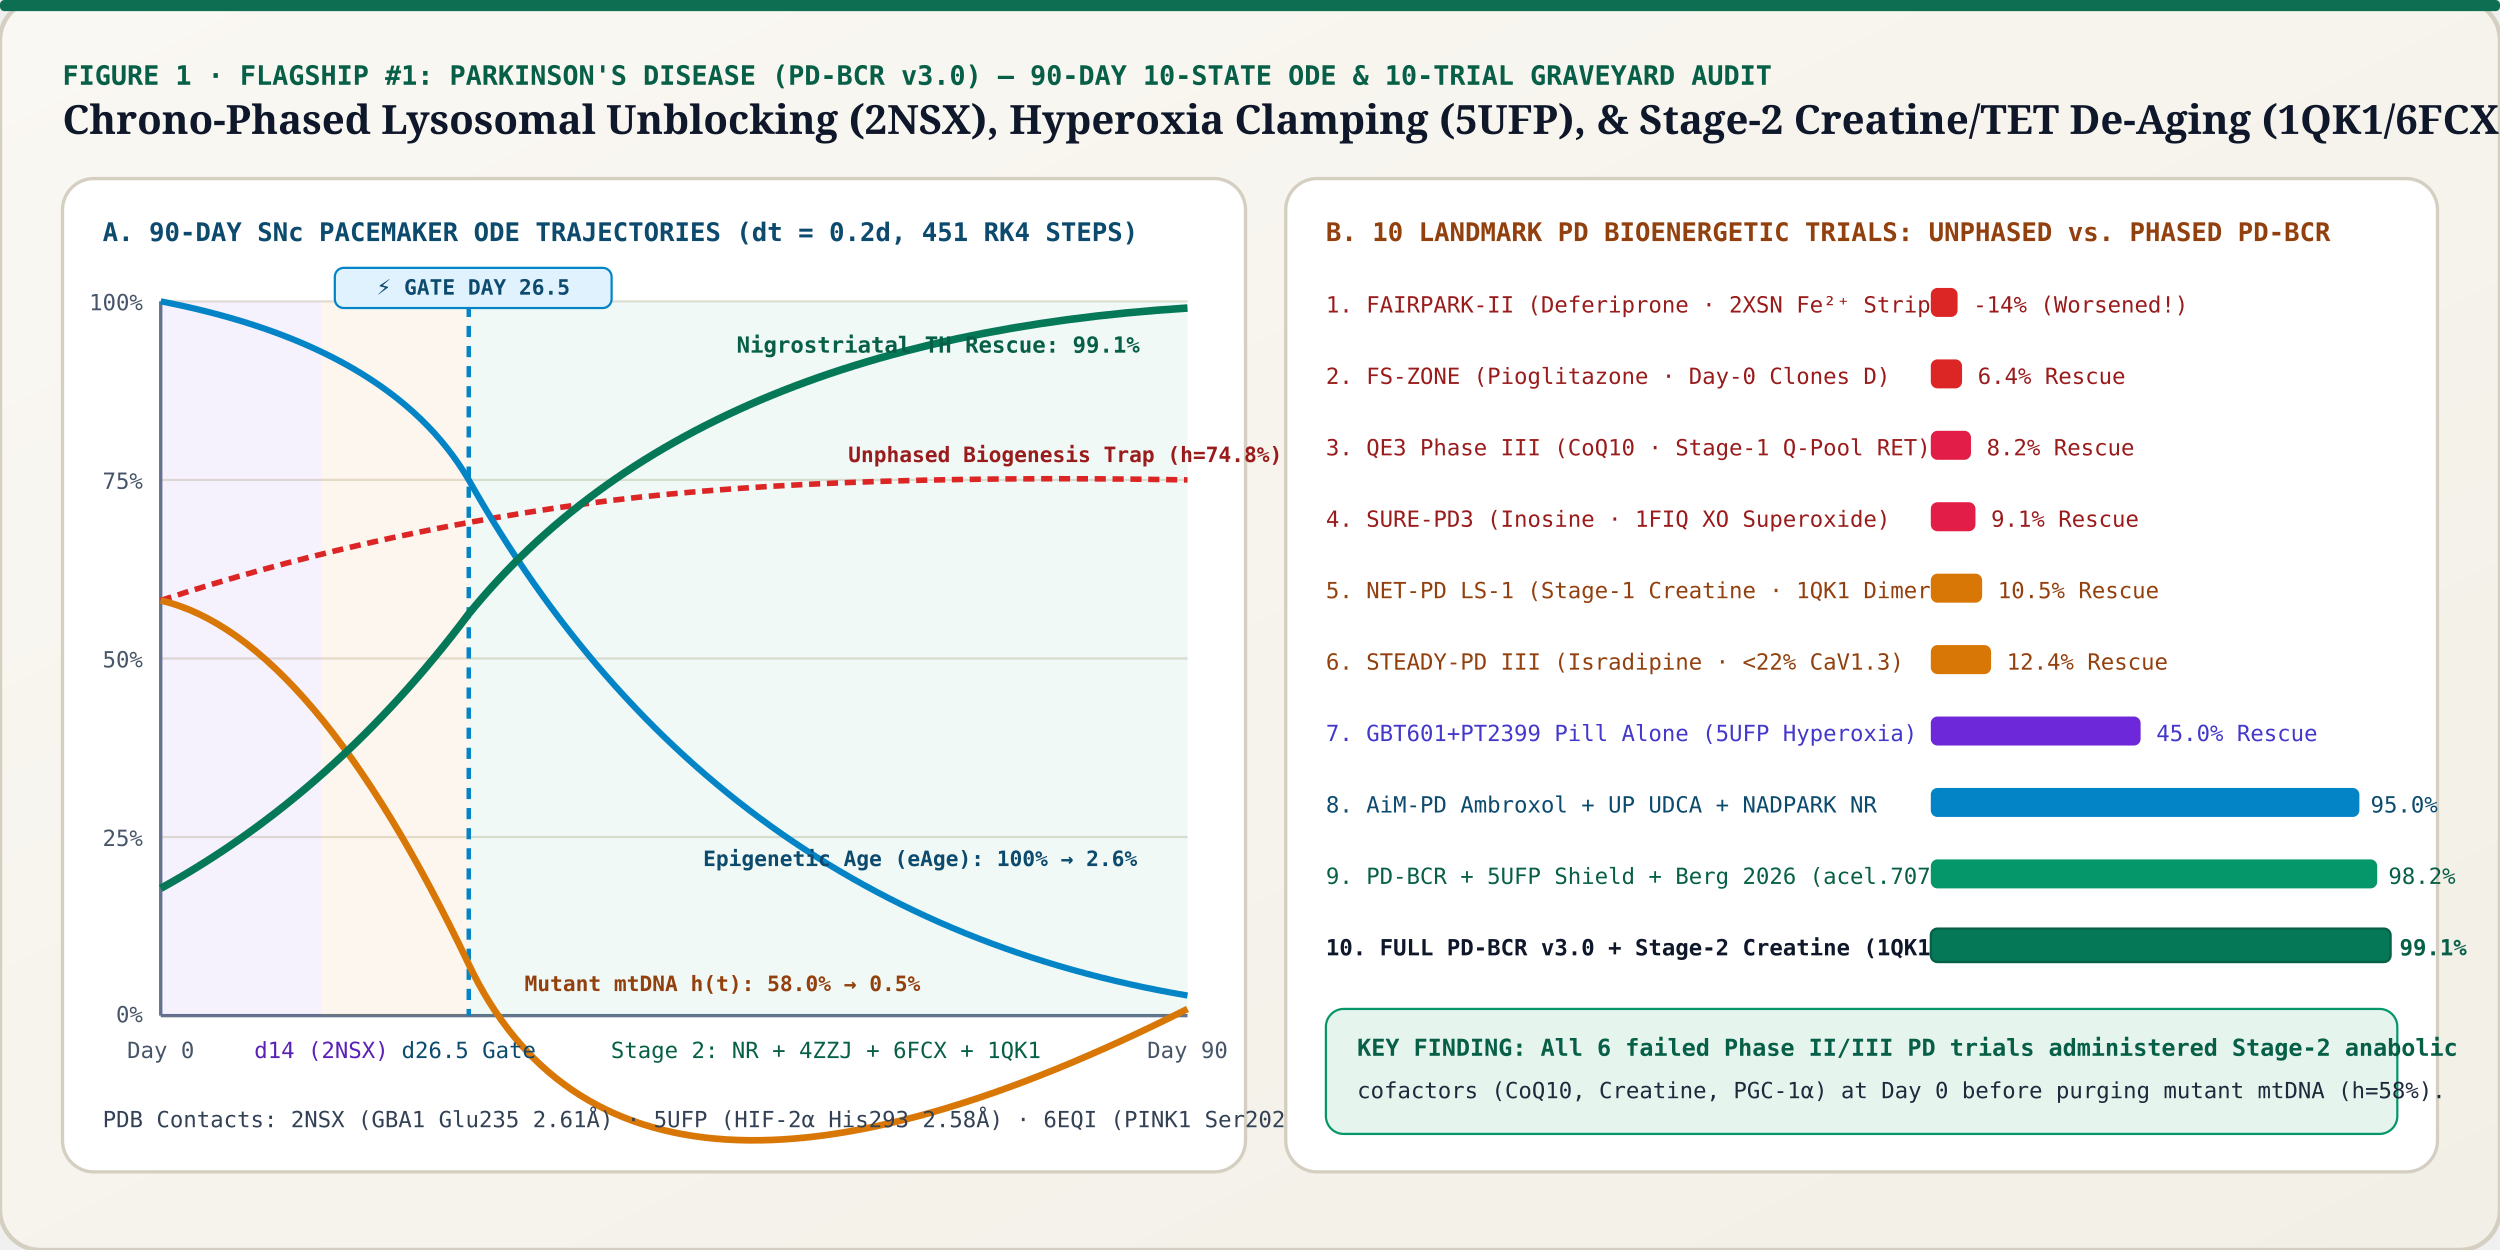
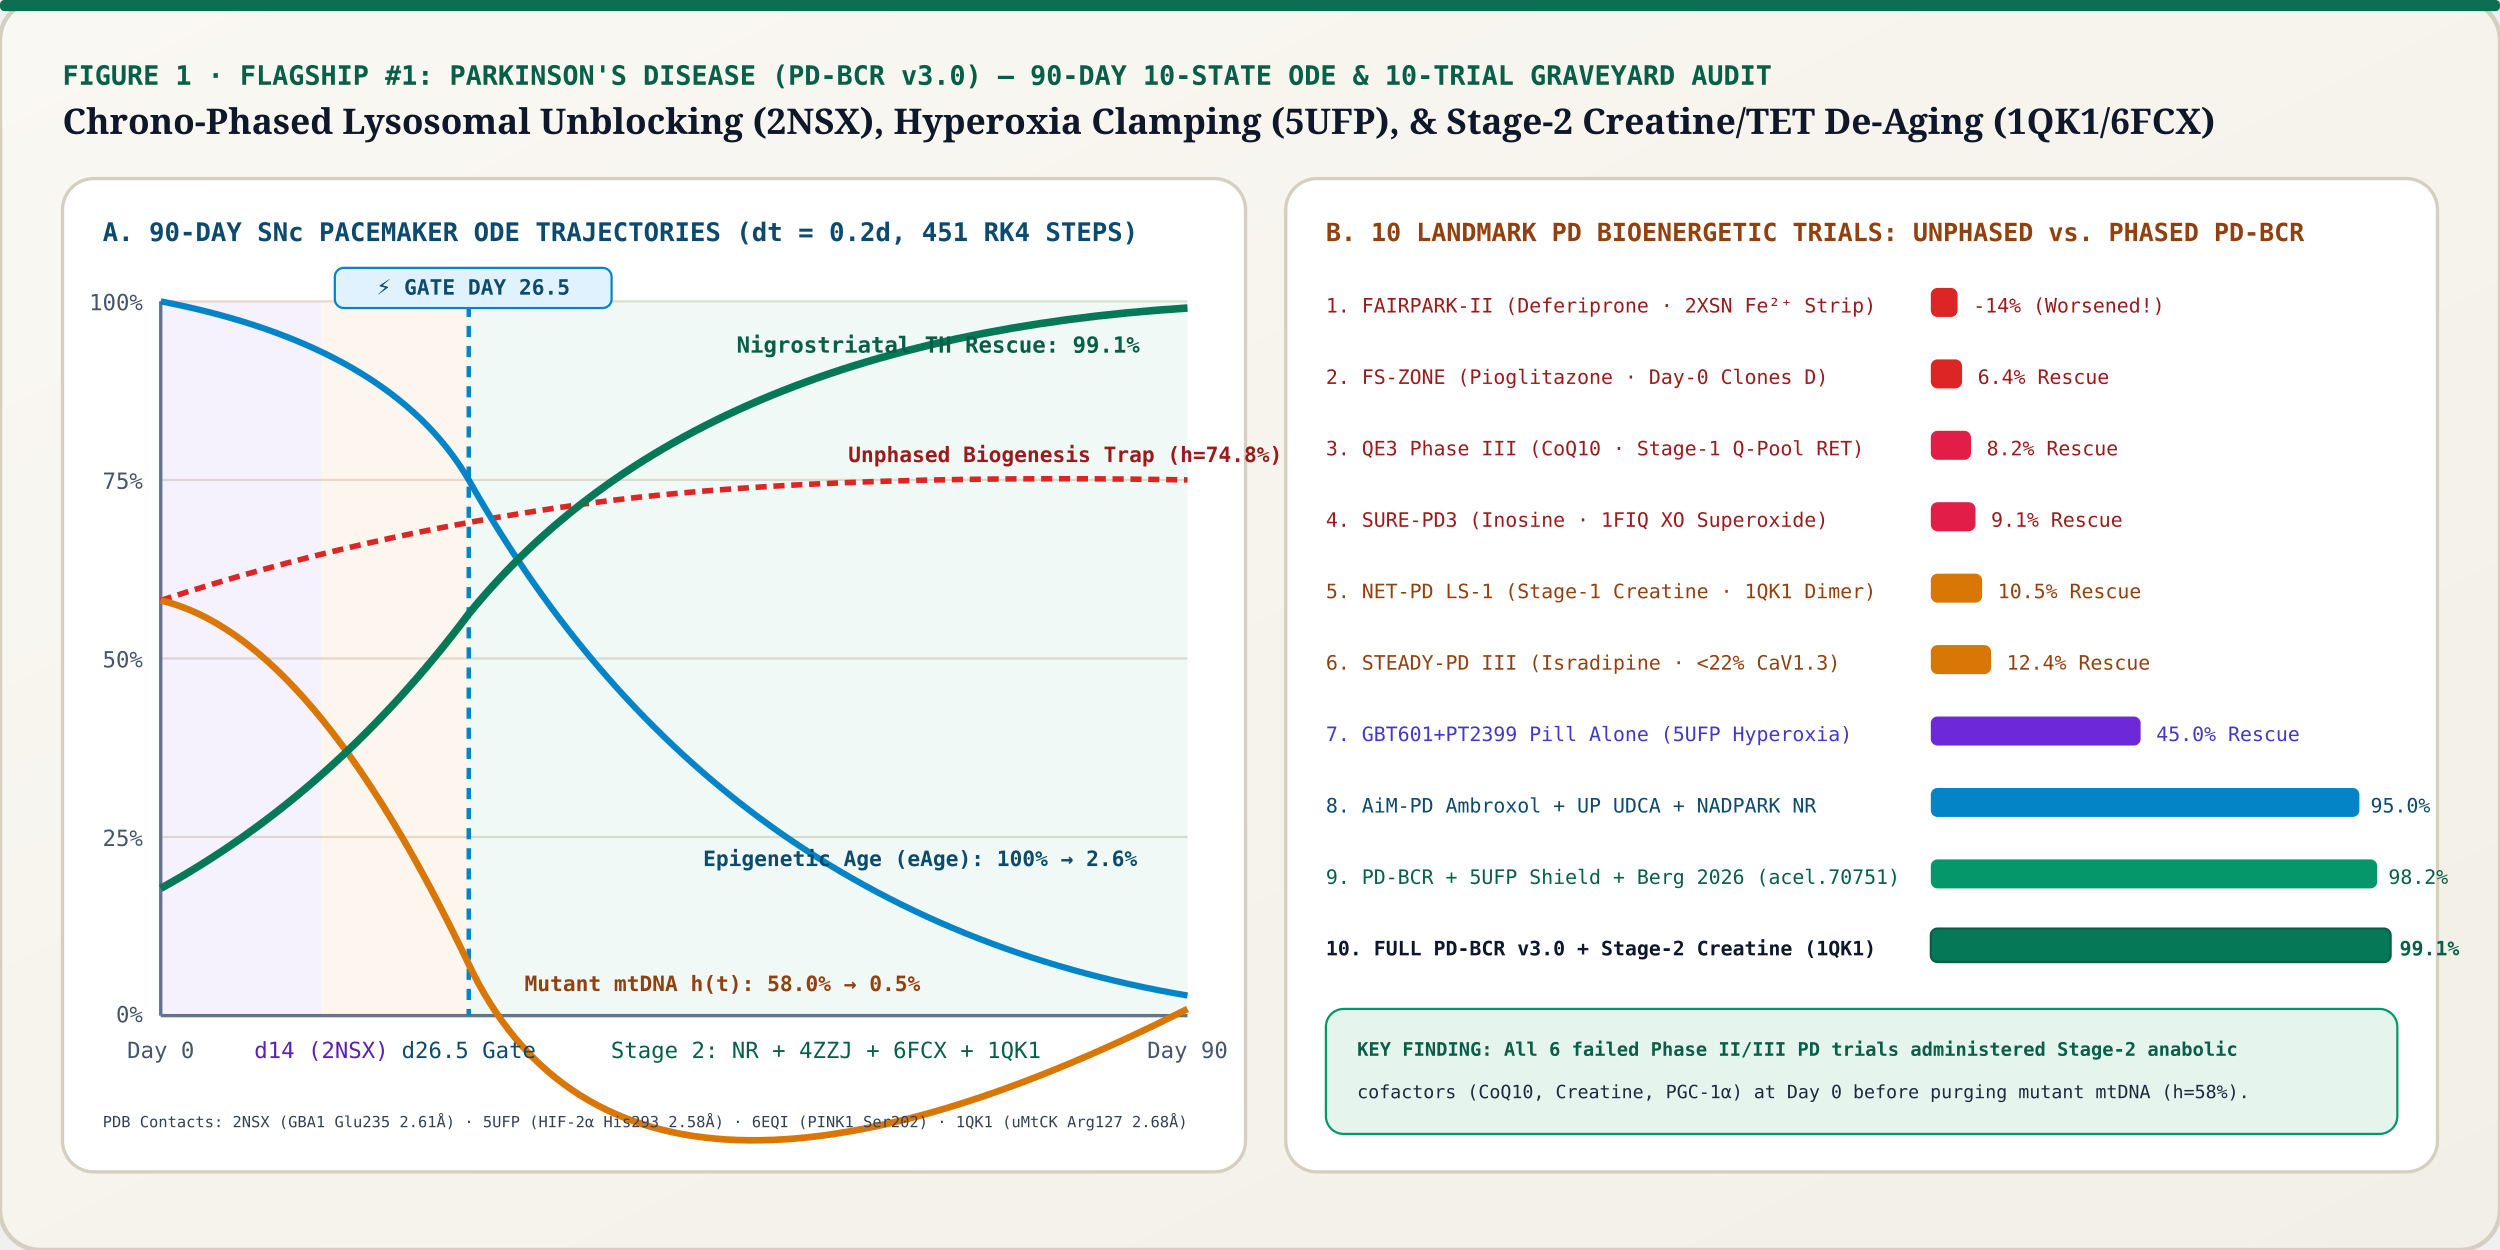
<svg xmlns="http://www.w3.org/2000/svg" viewBox="0 0 1120 560" width="1120" height="560">
  <defs>
    <linearGradient id="bg1" x1="0" y1="0" x2="1" y2="1">
      <stop offset="0%" stop-color="#faf8f3" />
      <stop offset="100%" stop-color="#f2efe6" />
    </linearGradient>
  </defs>
  <rect width="1120" height="560" rx="18" fill="url(#bg1)" stroke="#d5cfc2" stroke-width="2" />
  <rect x="0" y="0" width="1120" height="5" rx="2" fill="#0d6e52" />
  <text x="28" y="38" fill="#065f46" font-family="ui-monospace, monospace" font-size="12" font-weight="bold">FIGURE 1 · FLAGSHIP #1: PARKINSON'S DISEASE (PD-BCR v3.0) — 90-DAY 10-STATE ODE &amp; 10-TRIAL GRAVEYARD AUDIT</text>
-   <text x="28" y="60" fill="#0f172a" font-family="Georgia, serif" font-size="18" font-weight="bold">Chrono-Phased Lysosomal Unblocking (2NSX), Hyperoxia Clamping (5UFP), &amp; Stage-2 Creatine/TET De-Aging (1QK1/6FCX)</text>
+   <text x="28" y="60" fill="#0f172a" font-family="Georgia, serif" font-size="15.8" font-weight="bold">Chrono-Phased Lysosomal Unblocking (2NSX), Hyperoxia Clamping (5UFP), &amp; Stage-2 Creatine/TET De-Aging (1QK1/6FCX)</text>
  <rect x="28" y="80" width="530" height="445" rx="14" fill="#ffffff" stroke="#d5cfc2" stroke-width="1.5" />
  <text x="46" y="108" fill="#0c4a6e" font-family="ui-monospace, monospace" font-size="11.5" font-weight="bold">A. 90-DAY SNc PACEMAKER ODE TRAJECTORIES (dt = 0.2d, 451 RK4 STEPS)</text>
  <line x1="72" y1="135" x2="532" y2="135" stroke="#e5e0d5" stroke-width="1" />
  <line x1="72" y1="215" x2="532" y2="215" stroke="#e5e0d5" stroke-width="1" />
  <line x1="72" y1="295" x2="532" y2="295" stroke="#e5e0d5" stroke-width="1" />
  <line x1="72" y1="375" x2="532" y2="375" stroke="#e5e0d5" stroke-width="1" />
  <line x1="72" y1="455" x2="532" y2="455" stroke="#64748b" stroke-width="1.5" />
  <line x1="72" y1="135" x2="72" y2="455" stroke="#64748b" stroke-width="1.5" />
  <text x="64" y="139" text-anchor="end" fill="#475569" font-family="ui-monospace, monospace" font-size="10">100%</text>
  <text x="64" y="219" text-anchor="end" fill="#475569" font-family="ui-monospace, monospace" font-size="10">75%</text>
  <text x="64" y="299" text-anchor="end" fill="#475569" font-family="ui-monospace, monospace" font-size="10">50%</text>
  <text x="64" y="379" text-anchor="end" fill="#475569" font-family="ui-monospace, monospace" font-size="10">25%</text>
  <text x="64" y="458" text-anchor="end" fill="#475569" font-family="ui-monospace, monospace" font-size="10">0%</text>
  <rect x="72" y="135" width="72" height="320" fill="#6d28d9" fill-opacity="0.06" />
  <rect x="144" y="135" width="66" height="320" fill="#d97706" fill-opacity="0.07" />
  <rect x="210" y="135" width="322" height="320" fill="#059669" fill-opacity="0.06" />
  <line x1="210" y1="128" x2="210" y2="455" stroke="#0284c7" stroke-width="2" stroke-dasharray="5,4" />
  <rect x="150" y="120" width="124" height="18" rx="4" fill="#e0f2fe" stroke="#0284c7" stroke-width="1" />
  <text x="212" y="132" text-anchor="middle" fill="#0c4a6e" font-family="ui-monospace, monospace" font-size="9.5" font-weight="bold">⚡ GATE DAY 26.5</text>
  <path d="M 72 269 Q 160 240, 260 226 T 532 215" fill="none" stroke="#dc2626" stroke-width="2.5" stroke-dasharray="5,3" />
  <text x="380" y="207" fill="#991b1b" font-family="ui-monospace, monospace" font-size="9.5" font-weight="bold">Unphased Biogenesis Trap (h=74.8%)</text>
  <path d="M 72 269 Q 140 285, 210 432 T 532 452" fill="none" stroke="#d97706" stroke-width="3" />
  <text x="235" y="444" fill="#92400e" font-family="ui-monospace, monospace" font-size="9.5" font-weight="bold">Mutant mtDNA h(t): 58.0% → 0.5%</text>
  <path d="M 72 135 Q 175 155, 210 215 Q 320 410, 532 446" fill="none" stroke="#0284c7" stroke-width="2.8" />
  <text x="315" y="388" fill="#0c4a6e" font-family="ui-monospace, monospace" font-size="9.5" font-weight="bold">Epigenetic Age (eAge): 100% → 2.6%</text>
  <path d="M 72 398 Q 150 355, 210 275 Q 310 152, 532 138" fill="none" stroke="#047857" stroke-width="3.4" />
  <text x="330" y="158" fill="#065f46" font-family="ui-monospace, monospace" font-size="10" font-weight="bold">Nigrostriatal TH Rescue: 99.1%</text>
  <text x="72" y="474" text-anchor="middle" fill="#475569" font-family="ui-monospace, monospace" font-size="10">Day 0</text>
  <text x="144" y="474" text-anchor="middle" fill="#5b21b6" font-family="ui-monospace, monospace" font-size="10">d14 (2NSX)</text>
  <text x="210" y="474" text-anchor="middle" fill="#0c4a6e" font-family="ui-monospace, monospace" font-size="10">d26.5 Gate</text>
  <text x="370" y="474" text-anchor="middle" fill="#065f46" font-family="ui-monospace, monospace" font-size="10">Stage 2: NR + 4ZZJ + 6FCX + 1QK1</text>
  <text x="532" y="474" text-anchor="middle" fill="#475569" font-family="ui-monospace, monospace" font-size="10">Day 90</text>
-   <text x="46" y="505" fill="#334155" font-family="ui-monospace, monospace" font-size="10">PDB Contacts: 2NSX (GBA1 Glu235 2.61Å) · 5UFP (HIF-2α His293 2.58Å) · 6EQI (PINK1 Ser202) · 1QK1 (uMtCK Arg127 2.68Å)</text>
+   <text x="46" y="505" fill="#334155" font-family="ui-monospace, monospace" font-size="6.9">PDB Contacts: 2NSX (GBA1 Glu235 2.61Å) · 5UFP (HIF-2α His293 2.58Å) · 6EQI (PINK1 Ser202) · 1QK1 (uMtCK Arg127 2.68Å)</text>
  <rect x="576" y="80" width="516" height="445" rx="14" fill="#ffffff" stroke="#d5cfc2" stroke-width="1.5" />
-   <text x="594" y="108" fill="#92400e" font-family="ui-monospace, monospace" font-size="11.5" font-weight="bold">B. 10 LANDMARK PD BIOENERGETIC TRIALS: UNPHASED vs. PHASED PD-BCR</text>
-   <g font-family="ui-monospace, monospace" font-size="10">
+   <text x="594" y="108" fill="#92400e" font-family="ui-monospace, monospace" font-size="11.2" font-weight="bold">B. 10 LANDMARK PD BIOENERGETIC TRIALS: UNPHASED vs. PHASED PD-BCR</text>
+   <g font-family="ui-monospace, monospace" font-size="8.9">
    <text x="594" y="140" fill="#991b1b">1. FAIRPARK-II (Deferiprone · 2XSN Fe²⁺ Strip)</text>
    <rect x="865" y="129" width="12" height="13" rx="3" fill="#dc2626" />
    <text x="884" y="140" fill="#991b1b">-14% (Worsened!)</text>
    <text x="594" y="172" fill="#991b1b">2. FS-ZONE (Pioglitazone · Day-0 Clones D)</text>
    <rect x="865" y="161" width="14" height="13" rx="3" fill="#dc2626" />
    <text x="886" y="172" fill="#991b1b">6.4% Rescue</text>
    <text x="594" y="204" fill="#991b1b">3. QE3 Phase III (CoQ10 · Stage-1 Q-Pool RET)</text>
    <rect x="865" y="193" width="18" height="13" rx="3" fill="#e11d48" />
    <text x="890" y="204" fill="#991b1b">8.2% Rescue</text>
    <text x="594" y="236" fill="#991b1b">4. SURE-PD3 (Inosine · 1FIQ XO Superoxide)</text>
    <rect x="865" y="225" width="20" height="13" rx="3" fill="#e11d48" />
    <text x="892" y="236" fill="#991b1b">9.1% Rescue</text>
    <text x="594" y="268" fill="#92400e">5. NET-PD LS-1 (Stage-1 Creatine · 1QK1 Dimer)</text>
    <rect x="865" y="257" width="23" height="13" rx="3" fill="#d97706" />
    <text x="895" y="268" fill="#92400e">10.5% Rescue</text>
    <text x="594" y="300" fill="#92400e">6. STEADY-PD III (Isradipine · &lt;22% CaV1.3)</text>
    <rect x="865" y="289" width="27" height="13" rx="3" fill="#d97706" />
    <text x="899" y="300" fill="#92400e">12.4% Rescue</text>
    <text x="594" y="332" fill="#4338ca">7. GBT601+PT2399 Pill Alone (5UFP Hyperoxia)</text>
    <rect x="865" y="321" width="94" height="13" rx="3" fill="#6d28d9" />
    <text x="966" y="332" fill="#4338ca">45.0% Rescue</text>
    <text x="594" y="364" fill="#0c4a6e">8. AiM-PD Ambroxol + UP UDCA + NADPARK NR</text>
    <rect x="865" y="353" width="192" height="13" rx="3" fill="#0284c7" />
    <text x="1062" y="364" fill="#0c4a6e">95.0%</text>
    <text x="594" y="396" fill="#065f46">9. PD-BCR + 5UFP Shield + Berg 2026 (acel.70751)</text>
    <rect x="865" y="385" width="200" height="13" rx="3" fill="#059669" />
    <text x="1070" y="396" fill="#065f46">98.2%</text>
    <text x="594" y="428" fill="#0f172a" font-weight="bold">10. FULL PD-BCR v3.0 + Stage-2 Creatine (1QK1)</text>
    <rect x="865" y="416" width="206" height="15" rx="3" fill="#047857" stroke="#065f46" stroke-width="1" />
    <text x="1075" y="428" fill="#065f46" font-weight="bold">99.1%</text>
  </g>
  <rect x="594" y="452" width="480" height="56" rx="8" fill="#e6f4ee" stroke="#059669" stroke-width="1" />
-   <text x="608" y="473" fill="#065f46" font-family="ui-monospace, monospace" font-size="10.5" font-weight="bold">KEY FINDING: All 6 failed Phase II/III PD trials administered Stage-2 anabolic</text>
-   <text x="608" y="492" fill="#1e293b" font-family="ui-monospace, monospace" font-size="10">cofactors (CoQ10, Creatine, PGC-1α) at Day 0 before purging mutant mtDNA (h=58%).</text>
+   <text x="608" y="473" fill="#065f46" font-family="ui-monospace, monospace" font-size="8.4" font-weight="bold">KEY FINDING: All 6 failed Phase II/III PD trials administered Stage-2 anabolic</text>
+   <text x="608" y="492" fill="#1e293b" font-family="ui-monospace, monospace" font-size="8.2">cofactors (CoQ10, Creatine, PGC-1α) at Day 0 before purging mutant mtDNA (h=58%).</text>
</svg>
